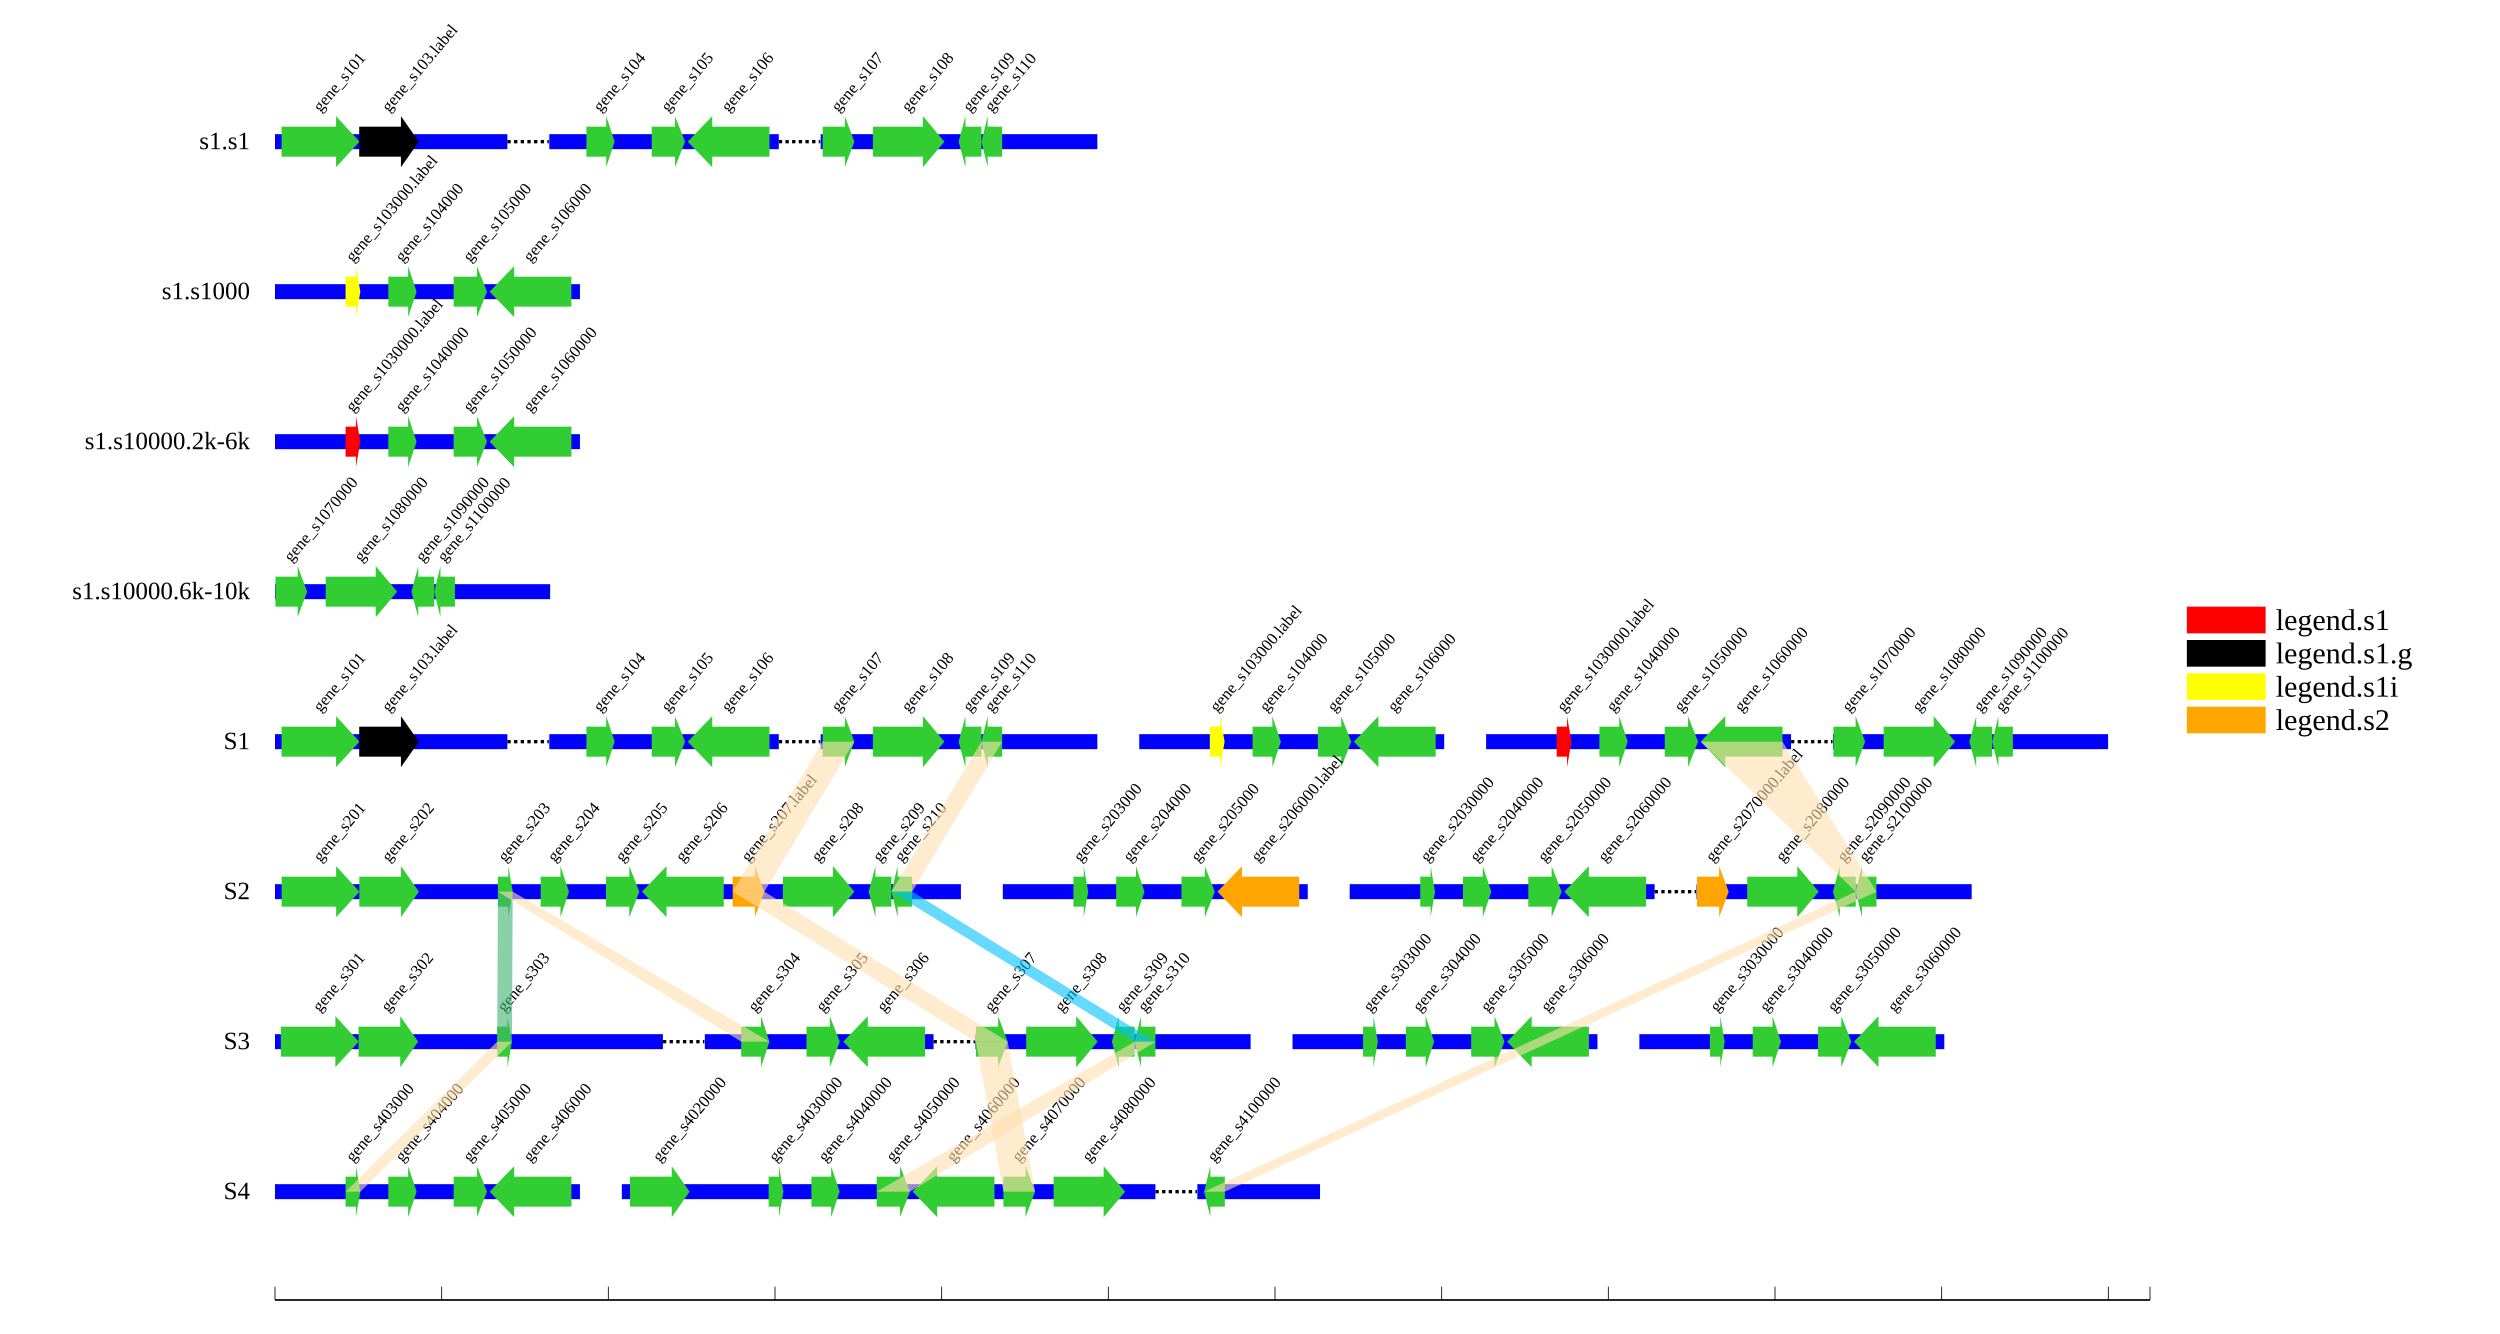
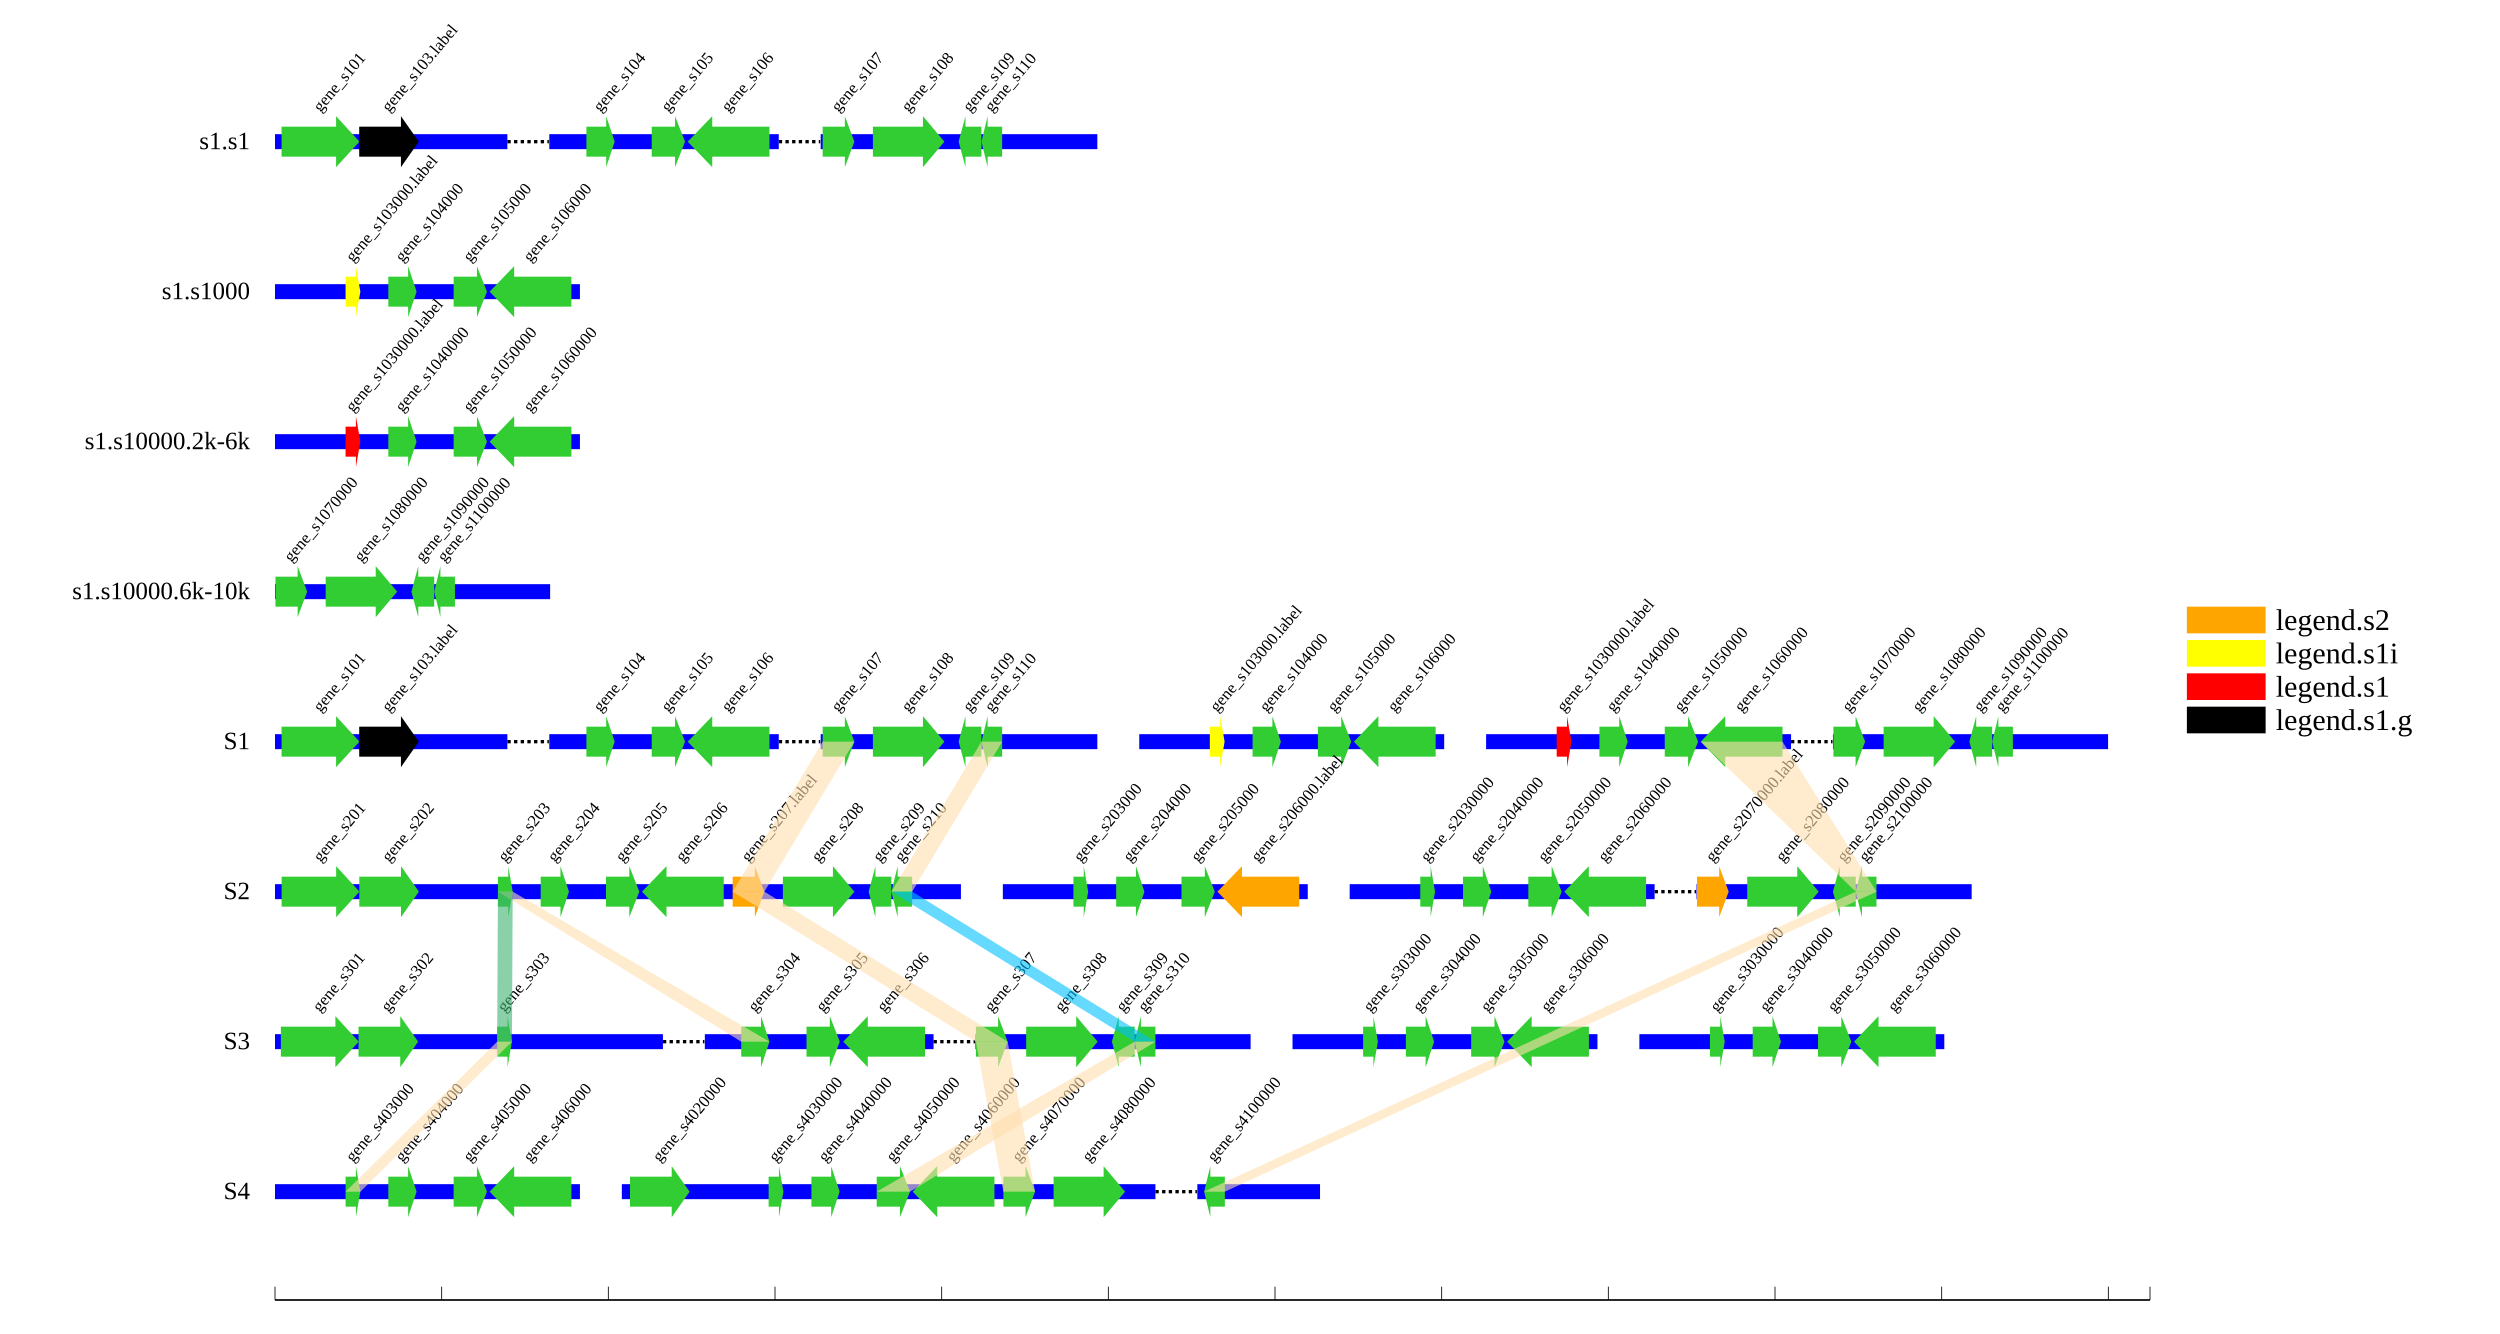
<svg xmlns="http://www.w3.org/2000/svg" version="1.1" width="1500" height="800">
  <text x="150" y="89.5" font-size="15px" fill="black" text-anchor="end">s1.s1</text>
  <rect x="165" y="80.5" width="139.425" height="9" style="fill:blue" />
  <g style="fill:none">
    <polygon points="168.933,76 168.933,94 201.646,94 201.646,100.3 215.667,85 201.646,69.7 201.646,76" style="fill:rgb(50,205,50);stroke:purple;stroke-width:0" />
  </g>
  <text x="192.3" y="67.7" font-size="10px" fill="black" text-anchor="start" transform="rotate(-50 192.2996 67.7)" font-family="Times New Roman">gene_s101</text>
  <g style="fill:none">
    <polygon points="215.529,76 215.529,94 240.561,94 240.561,100.3 251.289,85 240.561,69.7 240.561,76" style="fill:black;stroke:purple;stroke-width:0" />
  </g>
  <text x="233.409" y="67.7" font-size="10px" fill="black" text-anchor="start" transform="rotate(-50 233.4091 67.7)" font-family="Times New Roman">gene_s103.label</text>
  <rect x="329.575" y="80.5" width="137.687" height="9" style="fill:blue" />
  <g fill="none" stroke="black" stroke-width="2">
    <path stroke-dasharray="2,2" d="M304.425,85 L329.324,85" />
  </g>
  <g style="fill:none">
    <polygon points="351.845,76 351.845,94 363.72,94 363.72,100.3 368.81,85 363.72,69.7 363.72,76" style="fill:rgb(50,205,50);stroke:purple;stroke-width:0" />
  </g>
  <text x="360.327" y="67.7" font-size="10px" fill="black" text-anchor="start" transform="rotate(-50 360.3271 67.7)" font-family="Times New Roman">gene_s104</text>
  <g style="fill:none">
    <polygon points="391.033,76 391.033,94 405.022,94 405.022,100.3 411.017,85 405.022,69.7 405.022,76" style="fill:rgb(50,205,50);stroke:purple;stroke-width:0" />
  </g>
  <text x="401.025" y="67.7" font-size="10px" fill="black" text-anchor="start" transform="rotate(-50 401.025 67.7)" font-family="Times New Roman">gene_s105</text>
  <g style="fill:none">
    <polygon points="412.617,85 427.337,100.3 427.337,94 461.683,94 461.683,76 427.337,76 427.337,69.7" style="fill:rgb(50,205,50);stroke:purple;stroke-width:0" />
  </g>
  <text x="437.15" y="67.7" font-size="10px" fill="black" text-anchor="start" transform="rotate(-50 437.1501 67.7)" font-family="Times New Roman">gene_s106</text>
  <rect x="492.412" y="80.5" width="165.993" height="9" style="fill:blue" />
  <g fill="none" stroke="black" stroke-width="2">
    <path stroke-dasharray="2,2" d="M467.262,85 L492.161,85" />
  </g>
  <g style="fill:none">
    <polygon points="493.601,76 493.601,94 506.917,94 506.917,100.3 512.624,85 506.917,69.7 506.917,76" style="fill:rgb(50,205,50);stroke:purple;stroke-width:0" />
  </g>
  <text x="503.113" y="67.7" font-size="10px" fill="black" text-anchor="start" transform="rotate(-50 503.1128 67.7)" font-family="Times New Roman">gene_s107</text>
  <g style="fill:none">
    <polygon points="523.736,76 523.736,94 553.761,94 553.761,100.3 566.629,85 553.761,69.7 553.761,76" style="fill:rgb(50,205,50);stroke:purple;stroke-width:0" />
  </g>
  <text x="545.183" y="67.7" font-size="10px" fill="black" text-anchor="start" transform="rotate(-50 545.1825 67.7)" font-family="Times New Roman">gene_s108</text>
  <g style="fill:none">
    <polygon points="575.18,85 579.282,100.3 579.282,94 588.853,94 588.853,76 579.282,76 579.282,69.7" style="fill:rgb(50,205,50);stroke:purple;stroke-width:0" />
  </g>
  <text x="582.016" y="67.7" font-size="10px" fill="black" text-anchor="start" transform="rotate(-50 582.0164 67.7)" font-family="Times New Roman">gene_s109</text>
  <g style="fill:none">
    <polygon points="588.853,85 592.584,100.3 592.584,94 601.291,94 601.291,76 592.584,76 592.584,69.7" style="fill:rgb(50,205,50);stroke:purple;stroke-width:0" />
  </g>
  <text x="595.072" y="67.7" font-size="10px" fill="black" text-anchor="start" transform="rotate(-50 595.0717 67.7)" font-family="Times New Roman">gene_s110</text>
  <text x="150" y="179.5" font-size="15px" fill="black" text-anchor="end">s1.s1000</text>
  <rect x="165" y="170.5" width="182.958" height="9" style="fill:blue" />
  <g style="fill:none">
    <polygon points="207.344,166 207.344,184 213.554,184 213.554,190.3 216.215,175 213.554,159.7 213.554,166" style="fill:yellow;stroke:purple;stroke-width:0" />
  </g>
  <text x="211.78" y="157.7" font-size="10px" fill="black" text-anchor="start" transform="rotate(-50 211.7797 157.7)" font-family="Times New Roman">gene_s103000.label</text>
  <g style="fill:none">
    <polygon points="232.998,166 232.998,184 244.873,184 244.873,190.3 249.963,175 244.873,159.7 244.873,166" style="fill:rgb(50,205,50);stroke:purple;stroke-width:0" />
  </g>
  <text x="241.48" y="157.7" font-size="10px" fill="black" text-anchor="start" transform="rotate(-50 241.4801 157.7)" font-family="Times New Roman">gene_s104000</text>
  <g style="fill:none">
    <polygon points="272.186,166 272.186,184 286.175,184 286.175,190.3 292.17,175 286.175,159.7 286.175,166" style="fill:rgb(50,205,50);stroke:purple;stroke-width:0" />
  </g>
  <text x="282.178" y="157.7" font-size="10px" fill="black" text-anchor="start" transform="rotate(-50 282.178 157.7)" font-family="Times New Roman">gene_s105000</text>
  <g style="fill:none">
    <polygon points="293.77,175 308.49,190.3 308.49,184 342.836,184 342.836,166 308.49,166 308.49,159.7" style="fill:rgb(50,205,50);stroke:purple;stroke-width:0" />
  </g>
  <text x="318.303" y="157.7" font-size="10px" fill="black" text-anchor="start" transform="rotate(-50 318.3031 157.7)" font-family="Times New Roman">gene_s106000</text>
  <text x="150" y="269.5" font-size="15px" fill="black" text-anchor="end">s1.s10000.2k-6k</text>
  <rect x="165" y="260.5" width="182.958" height="9" style="fill:blue" />
  <g style="fill:none">
    <polygon points="207.344,256 207.344,274 213.554,274 213.554,280.3 216.215,265 213.554,249.7 213.554,256" style="fill:red;stroke:purple;stroke-width:0" />
  </g>
  <text x="211.78" y="247.7" font-size="10px" fill="black" text-anchor="start" transform="rotate(-50 211.7797 247.7)" font-family="Times New Roman">gene_s1030000.label</text>
  <g style="fill:none">
    <polygon points="232.998,256 232.998,274 244.873,274 244.873,280.3 249.963,265 244.873,249.7 244.873,256" style="fill:rgb(50,205,50);stroke:purple;stroke-width:0" />
  </g>
  <text x="241.48" y="247.7" font-size="10px" fill="black" text-anchor="start" transform="rotate(-50 241.4801 247.7)" font-family="Times New Roman">gene_s1040000</text>
  <g style="fill:none">
    <polygon points="272.186,256 272.186,274 286.175,274 286.175,280.3 292.17,265 286.175,249.7 286.175,256" style="fill:rgb(50,205,50);stroke:purple;stroke-width:0" />
  </g>
  <text x="282.178" y="247.7" font-size="10px" fill="black" text-anchor="start" transform="rotate(-50 282.178 247.7)" font-family="Times New Roman">gene_s1050000</text>
  <g style="fill:none">
    <polygon points="293.77,265 308.49,280.3 308.49,274 342.836,274 342.836,256 308.49,256 308.49,249.7" style="fill:rgb(50,205,50);stroke:purple;stroke-width:0" />
  </g>
  <text x="318.303" y="247.7" font-size="10px" fill="black" text-anchor="start" transform="rotate(-50 318.3031 247.7)" font-family="Times New Roman">gene_s1060000</text>
  <text x="150" y="359.5" font-size="15px" fill="black" text-anchor="end">s1.s10000.6k-10k</text>
  <rect x="165" y="350.5" width="165.078" height="9" style="fill:blue" />
  <g style="fill:none">
    <polygon points="165.274,346 165.274,364 178.59,364 178.59,370.3 184.297,355 178.59,339.7 178.59,346" style="fill:rgb(50,205,50);stroke:purple;stroke-width:0" />
  </g>
  <text x="174.786" y="337.7" font-size="10px" fill="black" text-anchor="start" transform="rotate(-50 174.7858 337.7)" font-family="Times New Roman">gene_s1070000</text>
  <g style="fill:none">
    <polygon points="195.409,346 195.409,364 225.434,364 225.434,370.3 238.302,355 225.434,339.7 225.434,346" style="fill:rgb(50,205,50);stroke:purple;stroke-width:0" />
  </g>
  <text x="216.856" y="337.7" font-size="10px" fill="black" text-anchor="start" transform="rotate(-50 216.8555 337.7)" font-family="Times New Roman">gene_s1080000</text>
  <g style="fill:none">
    <polygon points="246.853,355 250.955,370.3 250.955,364 260.526,364 260.526,346 250.955,346 250.955,339.7" style="fill:rgb(50,205,50);stroke:purple;stroke-width:0" />
  </g>
  <text x="253.689" y="337.7" font-size="10px" fill="black" text-anchor="start" transform="rotate(-50 253.6894 337.7)" font-family="Times New Roman">gene_s1090000</text>
  <g style="fill:none">
    <polygon points="260.526,355 264.257,370.3 264.257,364 272.964,364 272.964,346 264.257,346 264.257,339.7" style="fill:rgb(50,205,50);stroke:purple;stroke-width:0" />
  </g>
  <text x="266.745" y="337.7" font-size="10px" fill="black" text-anchor="start" transform="rotate(-50 266.7448 337.7)" font-family="Times New Roman">gene_s1100000</text>
  <text x="150" y="449.5" font-size="15px" fill="black" text-anchor="end">S1</text>
  <rect x="165" y="440.5" width="139.425" height="9" style="fill:blue" />
  <g style="fill:none">
    <polygon points="168.933,436 168.933,454 201.646,454 201.646,460.3 215.667,445 201.646,429.7 201.646,436" style="fill:rgb(50,205,50);stroke:purple;stroke-width:0" />
  </g>
  <text x="192.3" y="427.7" font-size="10px" fill="black" text-anchor="start" transform="rotate(-50 192.2996 427.7)" font-family="Times New Roman">gene_s101</text>
  <g style="fill:none">
    <polygon points="215.529,436 215.529,454 240.561,454 240.561,460.3 251.289,445 240.561,429.7 240.561,436" style="fill:black;stroke:purple;stroke-width:0" />
  </g>
  <text x="233.409" y="427.7" font-size="10px" fill="black" text-anchor="start" transform="rotate(-50 233.4091 427.7)" font-family="Times New Roman">gene_s103.label</text>
  <rect x="329.575" y="440.5" width="137.687" height="9" style="fill:blue" />
  <g fill="none" stroke="black" stroke-width="2">
    <path stroke-dasharray="2,2" d="M304.425,445 L329.324,445" />
  </g>
  <g style="fill:none">
    <polygon points="351.845,436 351.845,454 363.72,454 363.72,460.3 368.81,445 363.72,429.7 363.72,436" style="fill:rgb(50,205,50);stroke:purple;stroke-width:0" />
  </g>
  <text x="360.327" y="427.7" font-size="10px" fill="black" text-anchor="start" transform="rotate(-50 360.3271 427.7)" font-family="Times New Roman">gene_s104</text>
  <g style="fill:none">
    <polygon points="391.033,436 391.033,454 405.022,454 405.022,460.3 411.017,445 405.022,429.7 405.022,436" style="fill:rgb(50,205,50);stroke:purple;stroke-width:0" />
  </g>
  <text x="401.025" y="427.7" font-size="10px" fill="black" text-anchor="start" transform="rotate(-50 401.025 427.7)" font-family="Times New Roman">gene_s105</text>
  <g style="fill:none">
    <polygon points="412.617,445 427.337,460.3 427.337,454 461.683,454 461.683,436 427.337,436 427.337,429.7" style="fill:rgb(50,205,50);stroke:purple;stroke-width:0" />
  </g>
  <text x="437.15" y="427.7" font-size="10px" fill="black" text-anchor="start" transform="rotate(-50 437.1501 427.7)" font-family="Times New Roman">gene_s106</text>
  <rect x="492.412" y="440.5" width="165.993" height="9" style="fill:blue" />
  <g fill="none" stroke="black" stroke-width="2">
    <path stroke-dasharray="2,2" d="M467.262,445 L492.161,445" />
  </g>
  <g style="fill:none">
    <polygon points="493.601,436 493.601,454 506.917,454 506.917,460.3 512.624,445 506.917,429.7 506.917,436" style="fill:rgb(50,205,50);stroke:purple;stroke-width:0" />
  </g>
  <text x="503.113" y="427.7" font-size="10px" fill="black" text-anchor="start" transform="rotate(-50 503.1128 427.7)" font-family="Times New Roman">gene_s107</text>
  <g style="fill:none">
    <polygon points="523.736,436 523.736,454 553.761,454 553.761,460.3 566.629,445 553.761,429.7 553.761,436" style="fill:rgb(50,205,50);stroke:purple;stroke-width:0" />
  </g>
  <text x="545.183" y="427.7" font-size="10px" fill="black" text-anchor="start" transform="rotate(-50 545.1825 427.7)" font-family="Times New Roman">gene_s108</text>
  <g style="fill:none">
    <polygon points="575.18,445 579.282,460.3 579.282,454 588.853,454 588.853,436 579.282,436 579.282,429.7" style="fill:rgb(50,205,50);stroke:purple;stroke-width:0" />
  </g>
  <text x="582.016" y="427.7" font-size="10px" fill="black" text-anchor="start" transform="rotate(-50 582.0164 427.7)" font-family="Times New Roman">gene_s109</text>
  <g style="fill:none">
    <polygon points="588.853,445 592.584,460.3 592.584,454 601.291,454 601.291,436 592.584,436 592.584,429.7" style="fill:rgb(50,205,50);stroke:purple;stroke-width:0" />
  </g>
  <text x="595.072" y="427.7" font-size="10px" fill="black" text-anchor="start" transform="rotate(-50 595.0717 427.7)" font-family="Times New Roman">gene_s110</text>
  <rect x="683.555" y="440.5" width="182.958" height="9" style="fill:blue" />
  <g style="fill:none">
    <polygon points="725.9,436 725.9,454 732.109,454 732.109,460.3 734.771,445 732.109,429.7 732.109,436" style="fill:yellow;stroke:purple;stroke-width:0" />
  </g>
  <text x="730.335" y="427.7" font-size="10px" fill="black" text-anchor="start" transform="rotate(-50 730.3351 427.7)" font-family="Times New Roman">gene_s103000.label</text>
  <g style="fill:none">
    <polygon points="751.553,436 751.553,454 763.428,454 763.428,460.3 768.518,445 763.428,429.7 763.428,436" style="fill:rgb(50,205,50);stroke:purple;stroke-width:0" />
  </g>
  <text x="760.035" y="427.7" font-size="10px" fill="black" text-anchor="start" transform="rotate(-50 760.0355 427.7)" font-family="Times New Roman">gene_s104000</text>
  <g style="fill:none">
    <polygon points="790.742,436 790.742,454 804.73,454 804.73,460.3 810.725,445 804.73,429.7 804.73,436" style="fill:rgb(50,205,50);stroke:purple;stroke-width:0" />
  </g>
  <text x="800.733" y="427.7" font-size="10px" fill="black" text-anchor="start" transform="rotate(-50 800.7334 427.7)" font-family="Times New Roman">gene_s105000</text>
  <g style="fill:none">
    <polygon points="812.325,445 827.045,460.3 827.045,454 861.392,454 861.392,436 827.045,436 827.045,429.7" style="fill:rgb(50,205,50);stroke:purple;stroke-width:0" />
  </g>
  <text x="836.858" y="427.7" font-size="10px" fill="black" text-anchor="start" transform="rotate(-50 836.8585 427.7)" font-family="Times New Roman">gene_s106000</text>
  <rect x="891.663" y="440.5" width="182.958" height="9" style="fill:blue" />
  <g style="fill:none">
    <polygon points="934.008,436 934.008,454 940.217,454 940.217,460.3 942.879,445 940.217,429.7 940.217,436" style="fill:red;stroke:purple;stroke-width:0" />
  </g>
  <text x="938.443" y="427.7" font-size="10px" fill="black" text-anchor="start" transform="rotate(-50 938.4432 427.7)" font-family="Times New Roman">gene_s1030000.label</text>
  <g style="fill:none">
    <polygon points="959.661,436 959.661,454 971.537,454 971.537,460.3 976.626,445 971.537,429.7 971.537,436" style="fill:rgb(50,205,50);stroke:purple;stroke-width:0" />
  </g>
  <text x="968.144" y="427.7" font-size="10px" fill="black" text-anchor="start" transform="rotate(-50 968.1435 427.7)" font-family="Times New Roman">gene_s1040000</text>
  <g style="fill:none">
    <polygon points="998.85,436 998.85,454 1012.838,454 1012.838,460.3 1018.833,445 1012.838,429.7 1012.838,436" style="fill:rgb(50,205,50);stroke:purple;stroke-width:0" />
  </g>
  <text x="1008.841" y="427.7" font-size="10px" fill="black" text-anchor="start" transform="rotate(-50 1008.841 427.7)" font-family="Times New Roman">gene_s1050000</text>
  <g style="fill:none">
    <polygon points="1020.434,445 1035.153,460.3 1035.153,454 1069.5,454 1069.5,436 1035.153,436 1035.153,429.7" style="fill:rgb(50,205,50);stroke:purple;stroke-width:0" />
  </g>
  <text x="1044.967" y="427.7" font-size="10px" fill="black" text-anchor="start" transform="rotate(-50 1044.967 427.7)" font-family="Times New Roman">gene_s1060000</text>
  <rect x="1099.772" y="440.5" width="165.078" height="9" style="fill:blue" />
  <g fill="none" stroke="black" stroke-width="2">
    <path stroke-dasharray="2,2" d="M1074.621,445 L1099.52,445" />
  </g>
  <g style="fill:none">
    <polygon points="1100.046,436 1100.046,454 1113.362,454 1113.362,460.3 1119.069,445 1113.362,429.7 1113.362,436" style="fill:rgb(50,205,50);stroke:purple;stroke-width:0" />
  </g>
  <text x="1109.557" y="427.7" font-size="10px" fill="black" text-anchor="start" transform="rotate(-50 1109.557 427.7)" font-family="Times New Roman">gene_s1070000</text>
  <g style="fill:none">
    <polygon points="1130.181,436 1130.181,454 1160.206,454 1160.206,460.3 1173.074,445 1160.206,429.7 1160.206,436" style="fill:rgb(50,205,50);stroke:purple;stroke-width:0" />
  </g>
  <text x="1151.627" y="427.7" font-size="10px" fill="black" text-anchor="start" transform="rotate(-50 1151.627 427.7)" font-family="Times New Roman">gene_s1080000</text>
  <g style="fill:none">
    <polygon points="1181.625,445 1185.726,460.3 1185.726,454 1195.297,454 1195.297,436 1185.726,436 1185.726,429.7" style="fill:rgb(50,205,50);stroke:purple;stroke-width:0" />
  </g>
  <text x="1188.461" y="427.7" font-size="10px" fill="black" text-anchor="start" transform="rotate(-50 1188.461 427.7)" font-family="Times New Roman">gene_s1090000</text>
  <g style="fill:none">
    <polygon points="1195.297,445 1199.029,460.3 1199.029,454 1207.735,454 1207.735,436 1199.029,436 1199.029,429.7" style="fill:rgb(50,205,50);stroke:purple;stroke-width:0" />
  </g>
  <text x="1201.516" y="427.7" font-size="10px" fill="black" text-anchor="start" transform="rotate(-50 1201.516 427.7)" font-family="Times New Roman">gene_s1100000</text>
  <text x="150" y="539.5" font-size="15px" fill="black" text-anchor="end">S2</text>
  <rect x="165" y="530.5" width="411.552" height="9" style="fill:blue" />
  <g style="fill:none">
    <polygon points="168.978,526 168.978,544 201.692,544 201.692,550.3 215.712,535 201.692,519.7 201.692,526" style="fill:rgb(50,205,50);stroke:purple;stroke-width:0" />
  </g>
  <text x="192.345" y="517.7" font-size="10px" fill="black" text-anchor="start" transform="rotate(-50 192.3453 517.7)" font-family="Times New Roman">gene_s201</text>
  <g style="fill:none">
    <polygon points="215.575,526 215.575,544 240.607,544 240.607,550.3 251.334,535 240.607,519.7 240.607,526" style="fill:rgb(50,205,50);stroke:purple;stroke-width:0" />
  </g>
  <text x="233.455" y="517.7" font-size="10px" fill="black" text-anchor="start" transform="rotate(-50 233.4548 517.7)" font-family="Times New Roman">gene_s202</text>
  <g style="fill:none">
    <polygon points="298.754,526 298.754,544 304.964,544 304.964,550.3 307.626,535 304.964,519.7 304.964,526" style="fill:rgb(50,205,50);stroke:purple;stroke-width:0" />
  </g>
  <text x="303.19" y="517.7" font-size="10px" fill="black" text-anchor="start" transform="rotate(-50 303.19 517.7)" font-family="Times New Roman">gene_s203</text>
  <g style="fill:none">
    <polygon points="324.408,526 324.408,544 336.283,544 336.283,550.3 341.373,535 336.283,519.7 336.283,526" style="fill:rgb(50,205,50);stroke:purple;stroke-width:0" />
  </g>
  <text x="332.89" y="517.7" font-size="10px" fill="black" text-anchor="start" transform="rotate(-50 332.8903 517.7)" font-family="Times New Roman">gene_s204</text>
  <g style="fill:none">
    <polygon points="363.597,526 363.597,544 377.585,544 377.585,550.3 383.58,535 377.585,519.7 377.585,526" style="fill:rgb(50,205,50);stroke:purple;stroke-width:0" />
  </g>
  <text x="373.588" y="517.7" font-size="10px" fill="black" text-anchor="start" transform="rotate(-50 373.5882 517.7)" font-family="Times New Roman">gene_s205</text>
  <g style="fill:none">
    <polygon points="385.18,535 399.9,550.3 399.9,544 434.246,544 434.246,526 399.9,526 399.9,519.7" style="fill:rgb(50,205,50);stroke:purple;stroke-width:0" />
  </g>
  <text x="409.713" y="517.7" font-size="10px" fill="black" text-anchor="start" transform="rotate(-50 409.7133 517.7)" font-family="Times New Roman">gene_s206</text>
  <g style="fill:none">
    <polygon points="439.597,526 439.597,544 452.913,544 452.913,550.3 458.619,535 452.913,519.7 452.913,526" style="fill:rgb(255,165,0);stroke:purple;stroke-width:0" />
  </g>
  <text x="449.108" y="517.7" font-size="10px" fill="black" text-anchor="start" transform="rotate(-50 449.108 517.7)" font-family="Times New Roman">gene_s207.label</text>
  <g style="fill:none">
    <polygon points="469.731,526 469.731,544 499.756,544 499.756,550.3 512.624,535 499.756,519.7 499.756,526" style="fill:rgb(50,205,50);stroke:purple;stroke-width:0" />
  </g>
  <text x="491.178" y="517.7" font-size="10px" fill="black" text-anchor="start" transform="rotate(-50 491.1777 517.7)" font-family="Times New Roman">gene_s208</text>
  <g style="fill:none">
    <polygon points="521.175,535 525.277,550.3 525.277,544 534.848,544 534.848,526 525.277,526 525.277,519.7" style="fill:rgb(50,205,50);stroke:purple;stroke-width:0" />
  </g>
  <text x="528.012" y="517.7" font-size="10px" fill="black" text-anchor="start" transform="rotate(-50 528.0116 517.7)" font-family="Times New Roman">gene_s209</text>
  <g style="fill:none">
    <polygon points="534.848,535 538.579,550.3 538.579,544 547.286,544 547.286,526 538.579,526 538.579,519.7" style="fill:rgb(50,205,50);stroke:purple;stroke-width:0" />
  </g>
  <text x="541.067" y="517.7" font-size="10px" fill="black" text-anchor="start" transform="rotate(-50 541.067 517.7)" font-family="Times New Roman">gene_s210</text>
  <rect x="601.702" y="530.5" width="182.958" height="9" style="fill:blue" />
  <g style="fill:none">
    <polygon points="644.046,526 644.046,544 650.256,544 650.256,550.3 652.918,535 650.256,519.7 650.256,526" style="fill:rgb(50,205,50);stroke:purple;stroke-width:0" />
  </g>
  <text x="648.482" y="517.7" font-size="10px" fill="black" text-anchor="start" transform="rotate(-50 648.482 517.7)" font-family="Times New Roman">gene_s203000</text>
  <g style="fill:none">
    <polygon points="669.7,526 669.7,544 681.575,544 681.575,550.3 686.665,535 681.575,519.7 681.575,526" style="fill:rgb(50,205,50);stroke:purple;stroke-width:0" />
  </g>
  <text x="678.182" y="517.7" font-size="10px" fill="black" text-anchor="start" transform="rotate(-50 678.1824 517.7)" font-family="Times New Roman">gene_s204000</text>
  <g style="fill:none">
    <polygon points="708.889,526 708.889,544 722.877,544 722.877,550.3 728.872,535 722.877,519.7 722.877,526" style="fill:rgb(50,205,50);stroke:purple;stroke-width:0" />
  </g>
  <text x="718.88" y="517.7" font-size="10px" fill="black" text-anchor="start" transform="rotate(-50 718.8803 517.7)" font-family="Times New Roman">gene_s205000</text>
  <g style="fill:none">
    <polygon points="730.472,535 745.192,550.3 745.192,544 779.538,544 779.538,526 745.192,526 745.192,519.7" style="fill:rgb(255,165,0);stroke:purple;stroke-width:0" />
  </g>
  <text x="755.005" y="517.7" font-size="10px" fill="black" text-anchor="start" transform="rotate(-50 755.0054 517.7)" font-family="Times New Roman">gene_s206000.label</text>
  <rect x="809.81" y="530.5" width="182.958" height="9" style="fill:blue" />
  <g style="fill:none">
    <polygon points="852.154,526 852.154,544 858.364,544 858.364,550.3 861.026,535 858.364,519.7 858.364,526" style="fill:rgb(50,205,50);stroke:purple;stroke-width:0" />
  </g>
  <text x="856.59" y="517.7" font-size="10px" fill="black" text-anchor="start" transform="rotate(-50 856.5901 517.7)" font-family="Times New Roman">gene_s2030000</text>
  <g style="fill:none">
    <polygon points="877.808,526 877.808,544 889.683,544 889.683,550.3 894.773,535 889.683,519.7 889.683,526" style="fill:rgb(50,205,50);stroke:purple;stroke-width:0" />
  </g>
  <text x="886.29" y="517.7" font-size="10px" fill="black" text-anchor="start" transform="rotate(-50 886.2904 517.7)" font-family="Times New Roman">gene_s2040000</text>
  <g style="fill:none">
    <polygon points="916.997,526 916.997,544 930.985,544 930.985,550.3 936.98,535 930.985,519.7 930.985,526" style="fill:rgb(50,205,50);stroke:purple;stroke-width:0" />
  </g>
  <text x="926.988" y="517.7" font-size="10px" fill="black" text-anchor="start" transform="rotate(-50 926.9884 517.7)" font-family="Times New Roman">gene_s2050000</text>
  <g style="fill:none">
    <polygon points="938.58,535 953.3,550.3 953.3,544 987.647,544 987.647,526 953.3,526 953.3,519.7" style="fill:rgb(50,205,50);stroke:purple;stroke-width:0" />
  </g>
  <text x="963.113" y="517.7" font-size="10px" fill="black" text-anchor="start" transform="rotate(-50 963.1135 517.7)" font-family="Times New Roman">gene_s2060000</text>
  <rect x="1017.918" y="530.5" width="165.078" height="9" style="fill:blue" />
  <g fill="none" stroke="black" stroke-width="2">
    <path stroke-dasharray="2,2" d="M992.768,535 L1017.667,535" />
  </g>
  <g style="fill:none">
    <polygon points="1018.193,526 1018.193,544 1031.509,544 1031.509,550.3 1037.216,535 1031.509,519.7 1031.509,526" style="fill:rgb(255,165,0);stroke:purple;stroke-width:0" />
  </g>
  <text x="1027.704" y="517.7" font-size="10px" fill="black" text-anchor="start" transform="rotate(-50 1027.704 517.7)" font-family="Times New Roman">gene_s2070000.label</text>
  <g style="fill:none">
    <polygon points="1048.328,526 1048.328,544 1078.353,544 1078.353,550.3 1091.22,535 1078.353,519.7 1078.353,526" style="fill:rgb(50,205,50);stroke:purple;stroke-width:0" />
  </g>
  <text x="1069.774" y="517.7" font-size="10px" fill="black" text-anchor="start" transform="rotate(-50 1069.774 517.7)" font-family="Times New Roman">gene_s2080000</text>
  <g style="fill:none">
    <polygon points="1099.772,535 1103.873,550.3 1103.873,544 1113.444,544 1113.444,526 1103.873,526 1103.873,519.7" style="fill:rgb(50,205,50);stroke:purple;stroke-width:0" />
  </g>
  <text x="1106.608" y="517.7" font-size="10px" fill="black" text-anchor="start" transform="rotate(-50 1106.608 517.7)" font-family="Times New Roman">gene_s2090000</text>
  <g style="fill:none">
    <polygon points="1113.444,535 1117.176,550.3 1117.176,544 1125.882,544 1125.882,526 1117.176,526 1117.176,519.7" style="fill:rgb(50,205,50);stroke:purple;stroke-width:0" />
  </g>
  <text x="1119.663" y="517.7" font-size="10px" fill="black" text-anchor="start" transform="rotate(-50 1119.663 517.7)" font-family="Times New Roman">gene_s2100000</text>
  <text x="150" y="629.5" font-size="15px" fill="black" text-anchor="end">S3</text>
  <rect x="165" y="620.5" width="232.755" height="9" style="fill:blue" />
  <g style="fill:none">
    <polygon points="168.521,616 168.521,634 201.235,634 201.235,640.3 215.255,625 201.235,609.7 201.235,616" style="fill:rgb(50,205,50);stroke:purple;stroke-width:0" />
  </g>
  <text x="191.888" y="607.7" font-size="10px" fill="black" text-anchor="start" transform="rotate(-50 191.8881 607.7)" font-family="Times New Roman">gene_s301</text>
  <g style="fill:none">
    <polygon points="215.118,616 215.118,634 240.149,634 240.149,640.3 250.877,625 240.149,609.7 240.149,616" style="fill:rgb(50,205,50);stroke:purple;stroke-width:0" />
  </g>
  <text x="232.998" y="607.7" font-size="10px" fill="black" text-anchor="start" transform="rotate(-50 232.9975 607.7)" font-family="Times New Roman">gene_s302</text>
  <g style="fill:none">
    <polygon points="298.297,616 298.297,634 304.507,634 304.507,640.3 307.168,625 304.507,609.7 304.507,616" style="fill:rgb(50,205,50);stroke:purple;stroke-width:0" />
  </g>
  <text x="302.733" y="607.7" font-size="10px" fill="black" text-anchor="start" transform="rotate(-50 302.7327 607.7)" font-family="Times New Roman">gene_s303</text>
  <rect x="422.906" y="620.5" width="137.23" height="9" style="fill:blue" />
  <g fill="none" stroke="black" stroke-width="2">
    <path stroke-dasharray="2,2" d="M397.755,625 L422.654,625" />
  </g>
  <g style="fill:none">
    <polygon points="444.718,616 444.718,634 456.594,634 456.594,640.3 461.683,625 456.594,609.7 456.594,616" style="fill:rgb(50,205,50);stroke:purple;stroke-width:0" />
  </g>
  <text x="453.201" y="607.7" font-size="10px" fill="black" text-anchor="start" transform="rotate(-50 453.2007 607.7)" font-family="Times New Roman">gene_s304</text>
  <g style="fill:none">
    <polygon points="483.907,616 483.907,634 497.895,634 497.895,640.3 503.89,625 497.895,609.7 497.895,616" style="fill:rgb(50,205,50);stroke:purple;stroke-width:0" />
  </g>
  <text x="493.899" y="607.7" font-size="10px" fill="black" text-anchor="start" transform="rotate(-50 493.8986 607.7)" font-family="Times New Roman">gene_s305</text>
  <g style="fill:none">
    <polygon points="505.948,625 520.668,640.3 520.668,634 555.014,634 555.014,616 520.668,616 520.668,609.7" style="fill:rgb(50,205,50);stroke:purple;stroke-width:0" />
  </g>
  <text x="530.481" y="607.7" font-size="10px" fill="black" text-anchor="start" transform="rotate(-50 530.481 607.7)" font-family="Times New Roman">gene_s306</text>
  <rect x="585.286" y="620.5" width="165.078" height="9" style="fill:blue" />
  <g fill="none" stroke="black" stroke-width="2">
    <path stroke-dasharray="2,2" d="M560.136,625 L585.034,625" />
  </g>
  <g style="fill:none">
    <polygon points="585.56,616 585.56,634 598.876,634 598.876,640.3 604.583,625 598.876,609.7 598.876,616" style="fill:rgb(50,205,50);stroke:purple;stroke-width:0" />
  </g>
  <text x="595.072" y="607.7" font-size="10px" fill="black" text-anchor="start" transform="rotate(-50 595.0717 607.7)" font-family="Times New Roman">gene_s307</text>
  <g style="fill:none">
    <polygon points="615.695,616 615.695,634 645.72,634 645.72,640.3 658.588,625 645.72,609.7 645.72,616" style="fill:rgb(50,205,50);stroke:purple;stroke-width:0" />
  </g>
  <text x="637.141" y="607.7" font-size="10px" fill="black" text-anchor="start" transform="rotate(-50 637.1415 607.7)" font-family="Times New Roman">gene_s308</text>
  <g style="fill:none">
    <polygon points="667.139,625 671.241,640.3 671.241,634 680.812,634 680.812,616 671.241,616 671.241,609.7" style="fill:rgb(50,205,50);stroke:purple;stroke-width:0" />
  </g>
  <text x="673.975" y="607.7" font-size="10px" fill="black" text-anchor="start" transform="rotate(-50 673.9754 607.7)" font-family="Times New Roman">gene_s309</text>
  <g style="fill:none">
    <polygon points="680.812,625 684.543,640.3 684.543,634 693.25,634 693.25,616 684.543,616 684.543,609.7" style="fill:rgb(50,205,50);stroke:purple;stroke-width:0" />
  </g>
  <text x="687.031" y="607.7" font-size="10px" fill="black" text-anchor="start" transform="rotate(-50 687.0307 607.7)" font-family="Times New Roman">gene_s310</text>
  <rect x="775.514" y="620.5" width="182.958" height="9" style="fill:blue" />
  <g style="fill:none">
    <polygon points="817.859,616 817.859,634 824.068,634 824.068,640.3 826.73,625 824.068,609.7 824.068,616" style="fill:rgb(50,205,50);stroke:purple;stroke-width:0" />
  </g>
  <text x="822.294" y="607.7" font-size="10px" fill="black" text-anchor="start" transform="rotate(-50 822.2941 607.7)" font-family="Times New Roman">gene_s303000</text>
  <g style="fill:none">
    <polygon points="843.512,616 843.512,634 855.387,634 855.387,640.3 860.477,625 855.387,609.7 855.387,616" style="fill:rgb(50,205,50);stroke:purple;stroke-width:0" />
  </g>
  <text x="851.994" y="607.7" font-size="10px" fill="black" text-anchor="start" transform="rotate(-50 851.9945 607.7)" font-family="Times New Roman">gene_s304000</text>
  <g style="fill:none">
    <polygon points="882.701,616 882.701,634 896.689,634 896.689,640.3 902.684,625 896.689,609.7 896.689,616" style="fill:rgb(50,205,50);stroke:purple;stroke-width:0" />
  </g>
  <text x="892.692" y="607.7" font-size="10px" fill="black" text-anchor="start" transform="rotate(-50 892.6924 607.7)" font-family="Times New Roman">gene_s305000</text>
  <g style="fill:none">
    <polygon points="904.284,625 919.004,640.3 919.004,634 953.351,634 953.351,616 919.004,616 919.004,609.7" style="fill:rgb(50,205,50);stroke:purple;stroke-width:0" />
  </g>
  <text x="928.817" y="607.7" font-size="10px" fill="black" text-anchor="start" transform="rotate(-50 928.8175 607.7)" font-family="Times New Roman">gene_s306000</text>
  <rect x="983.622" y="620.5" width="182.958" height="9" style="fill:blue" />
  <g style="fill:none">
    <polygon points="1025.967,616 1025.967,634 1032.176,634 1032.176,640.3 1034.838,625 1032.176,609.7 1032.176,616" style="fill:rgb(50,205,50);stroke:purple;stroke-width:0" />
  </g>
  <text x="1030.402" y="607.7" font-size="10px" fill="black" text-anchor="start" transform="rotate(-50 1030.402 607.7)" font-family="Times New Roman">gene_s3030000</text>
  <g style="fill:none">
    <polygon points="1051.62,616 1051.62,634 1063.496,634 1063.496,640.3 1068.585,625 1063.496,609.7 1063.496,616" style="fill:rgb(50,205,50);stroke:purple;stroke-width:0" />
  </g>
  <text x="1060.103" y="607.7" font-size="10px" fill="black" text-anchor="start" transform="rotate(-50 1060.103 607.7)" font-family="Times New Roman">gene_s3040000</text>
  <g style="fill:none">
    <polygon points="1090.809,616 1090.809,634 1104.797,634 1104.797,640.3 1110.792,625 1104.797,609.7 1104.797,616" style="fill:rgb(50,205,50);stroke:purple;stroke-width:0" />
  </g>
  <text x="1100.8" y="607.7" font-size="10px" fill="black" text-anchor="start" transform="rotate(-50 1100.8 607.7)" font-family="Times New Roman">gene_s3050000</text>
  <g style="fill:none">
    <polygon points="1112.392,625 1127.112,640.3 1127.112,634 1161.459,634 1161.459,616 1127.112,616 1127.112,609.7" style="fill:rgb(50,205,50);stroke:purple;stroke-width:0" />
  </g>
  <text x="1136.926" y="607.7" font-size="10px" fill="black" text-anchor="start" transform="rotate(-50 1136.926 607.7)" font-family="Times New Roman">gene_s3060000</text>
  <text x="150" y="719.5" font-size="15px" fill="black" text-anchor="end">S4</text>
  <rect x="165" y="710.5" width="182.958" height="9" style="fill:blue" />
  <g style="fill:none">
    <polygon points="207.344,706 207.344,724 213.554,724 213.554,730.3 216.215,715 213.554,699.7 213.554,706" style="fill:rgb(50,205,50);stroke:purple;stroke-width:0" />
  </g>
  <text x="211.78" y="697.7" font-size="10px" fill="black" text-anchor="start" transform="rotate(-50 211.7797 697.7)" font-family="Times New Roman">gene_s403000</text>
  <g style="fill:none">
    <polygon points="232.998,706 232.998,724 244.873,724 244.873,730.3 249.963,715 244.873,699.7 244.873,706" style="fill:rgb(50,205,50);stroke:purple;stroke-width:0" />
  </g>
  <text x="241.48" y="697.7" font-size="10px" fill="black" text-anchor="start" transform="rotate(-50 241.4801 697.7)" font-family="Times New Roman">gene_s404000</text>
  <g style="fill:none">
    <polygon points="272.186,706 272.186,724 286.175,724 286.175,730.3 292.17,715 286.175,699.7 286.175,706" style="fill:rgb(50,205,50);stroke:purple;stroke-width:0" />
  </g>
  <text x="282.178" y="697.7" font-size="10px" fill="black" text-anchor="start" transform="rotate(-50 282.178 697.7)" font-family="Times New Roman">gene_s405000</text>
  <g style="fill:none">
    <polygon points="293.77,715 308.49,730.3 308.49,724 342.836,724 342.836,706 308.49,706 308.49,699.7" style="fill:rgb(50,205,50);stroke:purple;stroke-width:0" />
  </g>
  <text x="318.303" y="697.7" font-size="10px" fill="black" text-anchor="start" transform="rotate(-50 318.3031 697.7)" font-family="Times New Roman">gene_s406000</text>
  <rect x="373.108" y="710.5" width="320.142" height="9" style="fill:blue" />
  <g style="fill:none">
    <polygon points="378.001,706 378.001,724 403.032,724 403.032,730.3 413.76,715 403.032,699.7 403.032,706" style="fill:rgb(50,205,50);stroke:purple;stroke-width:0" />
  </g>
  <text x="395.881" y="697.7" font-size="10px" fill="black" text-anchor="start" transform="rotate(-50 395.8806 697.7)" font-family="Times New Roman">gene_s4020000</text>
  <g style="fill:none">
    <polygon points="461.18,706 461.18,724 467.39,724 467.39,730.3 470.051,715 467.39,699.7 467.39,706" style="fill:rgb(50,205,50);stroke:purple;stroke-width:0" />
  </g>
  <text x="465.616" y="697.7" font-size="10px" fill="black" text-anchor="start" transform="rotate(-50 465.6158 697.7)" font-family="Times New Roman">gene_s4030000</text>
  <g style="fill:none">
    <polygon points="486.834,706 486.834,724 498.709,724 498.709,730.3 503.799,715 498.709,699.7 498.709,706" style="fill:rgb(50,205,50);stroke:purple;stroke-width:0" />
  </g>
  <text x="495.316" y="697.7" font-size="10px" fill="black" text-anchor="start" transform="rotate(-50 495.3161 697.7)" font-family="Times New Roman">gene_s4040000</text>
  <g style="fill:none">
    <polygon points="526.022,706 526.022,724 540.011,724 540.011,730.3 546.006,715 540.011,699.7 540.011,706" style="fill:rgb(50,205,50);stroke:purple;stroke-width:0" />
  </g>
  <text x="536.014" y="697.7" font-size="10px" fill="black" text-anchor="start" transform="rotate(-50 536.014 697.7)" font-family="Times New Roman">gene_s4050000</text>
  <g style="fill:none">
    <polygon points="547.606,715 562.326,730.3 562.326,724 596.672,724 596.672,706 562.326,706 562.326,699.7" style="fill:rgb(50,205,50);stroke:purple;stroke-width:0" />
  </g>
  <text x="572.139" y="697.7" font-size="10px" fill="black" text-anchor="start" transform="rotate(-50 572.1392 697.7)" font-family="Times New Roman">gene_s4060000</text>
  <g style="fill:none">
    <polygon points="602.022,706 602.022,724 615.338,724 615.338,730.3 621.045,715 615.338,699.7 615.338,706" style="fill:rgb(50,205,50);stroke:purple;stroke-width:0" />
  </g>
  <text x="611.534" y="697.7" font-size="10px" fill="black" text-anchor="start" transform="rotate(-50 611.5338 697.7)" font-family="Times New Roman">gene_s4070000</text>
  <g style="fill:none">
    <polygon points="632.157,706 632.157,724 662.182,724 662.182,730.3 675.05,715 662.182,699.7 662.182,706" style="fill:rgb(50,205,50);stroke:purple;stroke-width:0" />
  </g>
  <text x="653.604" y="697.7" font-size="10px" fill="black" text-anchor="start" transform="rotate(-50 653.6036 697.7)" font-family="Times New Roman">gene_s4080000</text>
  <rect x="718.4" y="710.5" width="73.622" height="9" style="fill:blue" />
  <g fill="none" stroke="black" stroke-width="2">
    <path stroke-dasharray="2,2" d="M693.25,715 L718.149,715" />
  </g>
  <g style="fill:none">
    <polygon points="722.47,715 726.201,730.3 726.201,724 734.908,724 734.908,706 726.201,706 726.201,699.7" style="fill:rgb(50,205,50);stroke:purple;stroke-width:0" />
  </g>
  <text x="728.689" y="697.7" font-size="10px" fill="black" text-anchor="start" transform="rotate(-50 728.6889 697.7)" font-family="Times New Roman">gene_s4100000</text>
+   <polygon points="298.754,535 307.626,535 461.683,625 444.718,625" style="fill:rgb(255,222,173);stroke:#000000;stroke-width:0;opacity:0.6" />
+   <polygon points="493.601,445 512.624,445 458.619,535 439.597,535" style="fill:rgb(255,222,173);stroke:#000000;stroke-width:0;opacity:0.6" />
+   <polygon points="439.597,535 458.619,535 604.583,625 585.56,625" style="fill:rgb(255,222,173);stroke:#000000;stroke-width:0;opacity:0.6" />
+   <polygon points="585.56,625 604.583,625 621.045,715 602.022,715" style="fill:rgb(255,222,173);stroke:#000000;stroke-width:0;opacity:0.6" />
  <polygon points="298.754,535 307.626,535 307.168,625 298.297,625" style="fill:#3CB371;stroke:#000000;stroke-width:0;opacity:0.6" />
  <polygon points="298.297,625 307.168,625 216.215,715 207.344,715" style="fill:rgb(255,222,173);stroke:#000000;stroke-width:0;opacity:0.6" />
  <polygon points="588.853,445 601.291,445 547.286,535 534.848,535" style="fill:rgb(255,222,173);stroke:#000000;stroke-width:0;opacity:0.6" />
  <polygon points="534.848,535 547.286,535 693.25,625 680.812,625" style="fill:#00BFFF;stroke:#000000;stroke-width:0;opacity:0.6" />
  <polygon points="680.812,625 693.25,625 546.006,715 526.022,715" style="fill:rgb(255,222,173);stroke:#000000;stroke-width:0;opacity:0.6" />
  <polygon points="1020.434,445 1069.5,445 1125.882,535 1113.444,535" style="fill:rgb(255,222,173);stroke:#000000;stroke-width:0;opacity:0.6" />
  <polygon points="1113.444,535 1125.882,535 734.908,715 722.47,715" style="fill:rgb(255,222,173);stroke:#000000;stroke-width:0;opacity:0.6" />
-   <polygon points="298.754,535 307.626,535 461.683,625 444.718,625" style="fill:rgb(255,222,173);stroke:#000000;stroke-width:0;opacity:0.6" />
-   <polygon points="493.601,445 512.624,445 458.619,535 439.597,535" style="fill:rgb(255,222,173);stroke:#000000;stroke-width:0;opacity:0.6" />
-   <polygon points="439.597,535 458.619,535 604.583,625 585.56,625" style="fill:rgb(255,222,173);stroke:#000000;stroke-width:0;opacity:0.6" />
-   <polygon points="585.56,625 604.583,625 621.045,715 602.022,715" style="fill:rgb(255,222,173);stroke:#000000;stroke-width:0;opacity:0.6" />
-   <rect x="1312.125" y="364" width="47.25" height="16" style="fill:red;stroke:black;stroke-width:0;fill-opacity:1;stroke-opacity:1" />
-   <text x="1365.45" y="378" font-size="18px" fill="black" text-anchor="start">legend.s1</text>
-   <rect x="1312.125" y="384" width="47.25" height="16" style="fill:black;stroke:black;stroke-width:0;fill-opacity:1;stroke-opacity:1" />
-   <text x="1365.45" y="398" font-size="18px" fill="black" text-anchor="start">legend.s1.g</text>
-   <rect x="1312.125" y="404" width="47.25" height="16" style="fill:yellow;stroke:black;stroke-width:0;fill-opacity:1;stroke-opacity:1" />
-   <text x="1365.45" y="418" font-size="18px" fill="black" text-anchor="start">legend.s1i</text>
-   <rect x="1312.125" y="424" width="47.25" height="16" style="fill:rgb(255,165,0);stroke:black;stroke-width:0;fill-opacity:1;stroke-opacity:1" />
-   <text x="1365.45" y="438" font-size="18px" fill="black" text-anchor="start">legend.s2</text>
+   <rect x="1312.125" y="364" width="47.25" height="16" style="fill:rgb(255,165,0);stroke:black;stroke-width:0;fill-opacity:1;stroke-opacity:1" />
+   <text x="1365.45" y="378" font-size="18px" fill="black" text-anchor="start">legend.s2</text>
+   <rect x="1312.125" y="384" width="47.25" height="16" style="fill:yellow;stroke:black;stroke-width:0;fill-opacity:1;stroke-opacity:1" />
+   <text x="1365.45" y="398" font-size="18px" fill="black" text-anchor="start">legend.s1i</text>
+   <rect x="1312.125" y="404" width="47.25" height="16" style="fill:red;stroke:black;stroke-width:0;fill-opacity:1;stroke-opacity:1" />
+   <text x="1365.45" y="418" font-size="18px" fill="black" text-anchor="start">legend.s1</text>
+   <rect x="1312.125" y="424" width="47.25" height="16" style="fill:black;stroke:black;stroke-width:0;fill-opacity:1;stroke-opacity:1" />
+   <text x="1365.45" y="438" font-size="18px" fill="black" text-anchor="start">legend.s1.g</text>
  <line x1="165" y1="780" x2="1290" y2="780" style="stroke:black;stroke-width:1" />
  <line x1="165" y1="772" x2="165" y2="780" style="stroke:black;stroke-width:0.5" />
  <line x1="265" y1="772" x2="265" y2="780" style="stroke:black;stroke-width:0.5" />
  <line x1="365" y1="772" x2="365" y2="780" style="stroke:black;stroke-width:0.5" />
  <line x1="465" y1="772" x2="465" y2="780" style="stroke:black;stroke-width:0.5" />
  <line x1="565" y1="772" x2="565" y2="780" style="stroke:black;stroke-width:0.5" />
  <line x1="665" y1="772" x2="665" y2="780" style="stroke:black;stroke-width:0.5" />
  <line x1="765" y1="772" x2="765" y2="780" style="stroke:black;stroke-width:0.5" />
  <line x1="865" y1="772" x2="865" y2="780" style="stroke:black;stroke-width:0.5" />
  <line x1="965" y1="772" x2="965" y2="780" style="stroke:black;stroke-width:0.5" />
  <line x1="1065" y1="772" x2="1065" y2="780" style="stroke:black;stroke-width:0.5" />
  <line x1="1165" y1="772" x2="1165" y2="780" style="stroke:black;stroke-width:0.5" />
  <line x1="1265" y1="772" x2="1265" y2="780" style="stroke:black;stroke-width:0.5" />
  <line x1="1290" y1="772" x2="1290" y2="780" style="stroke:black;stroke-width:0.5" />
</svg>
